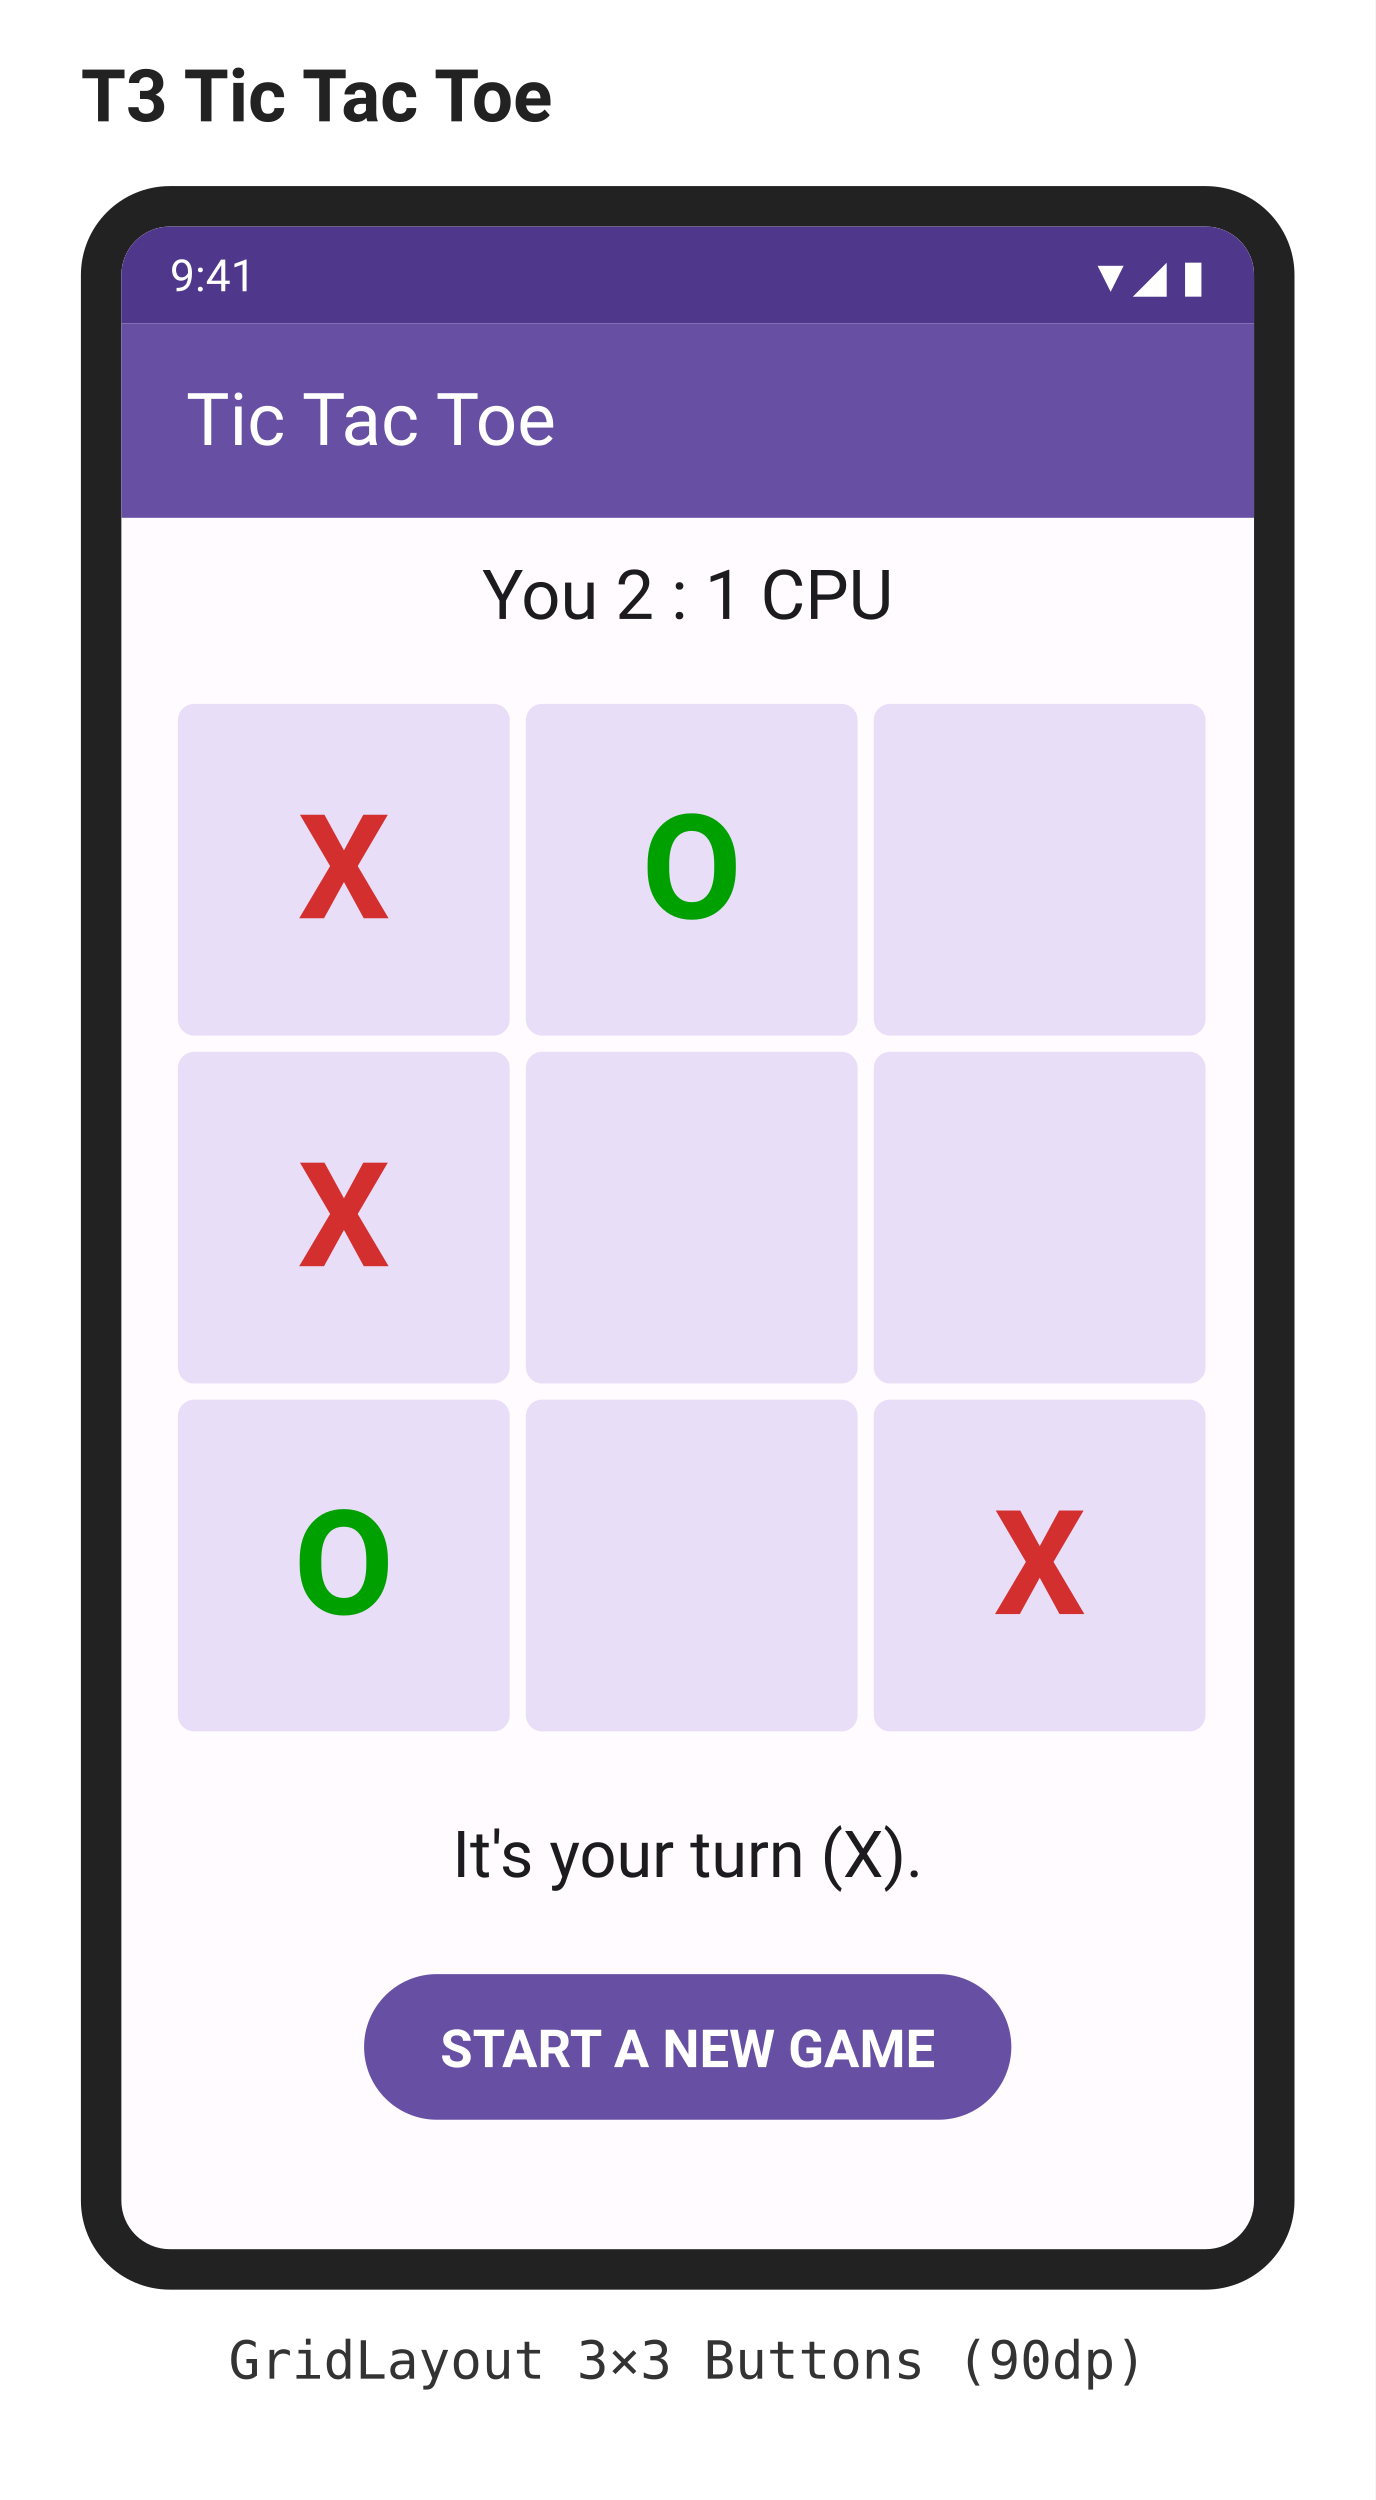
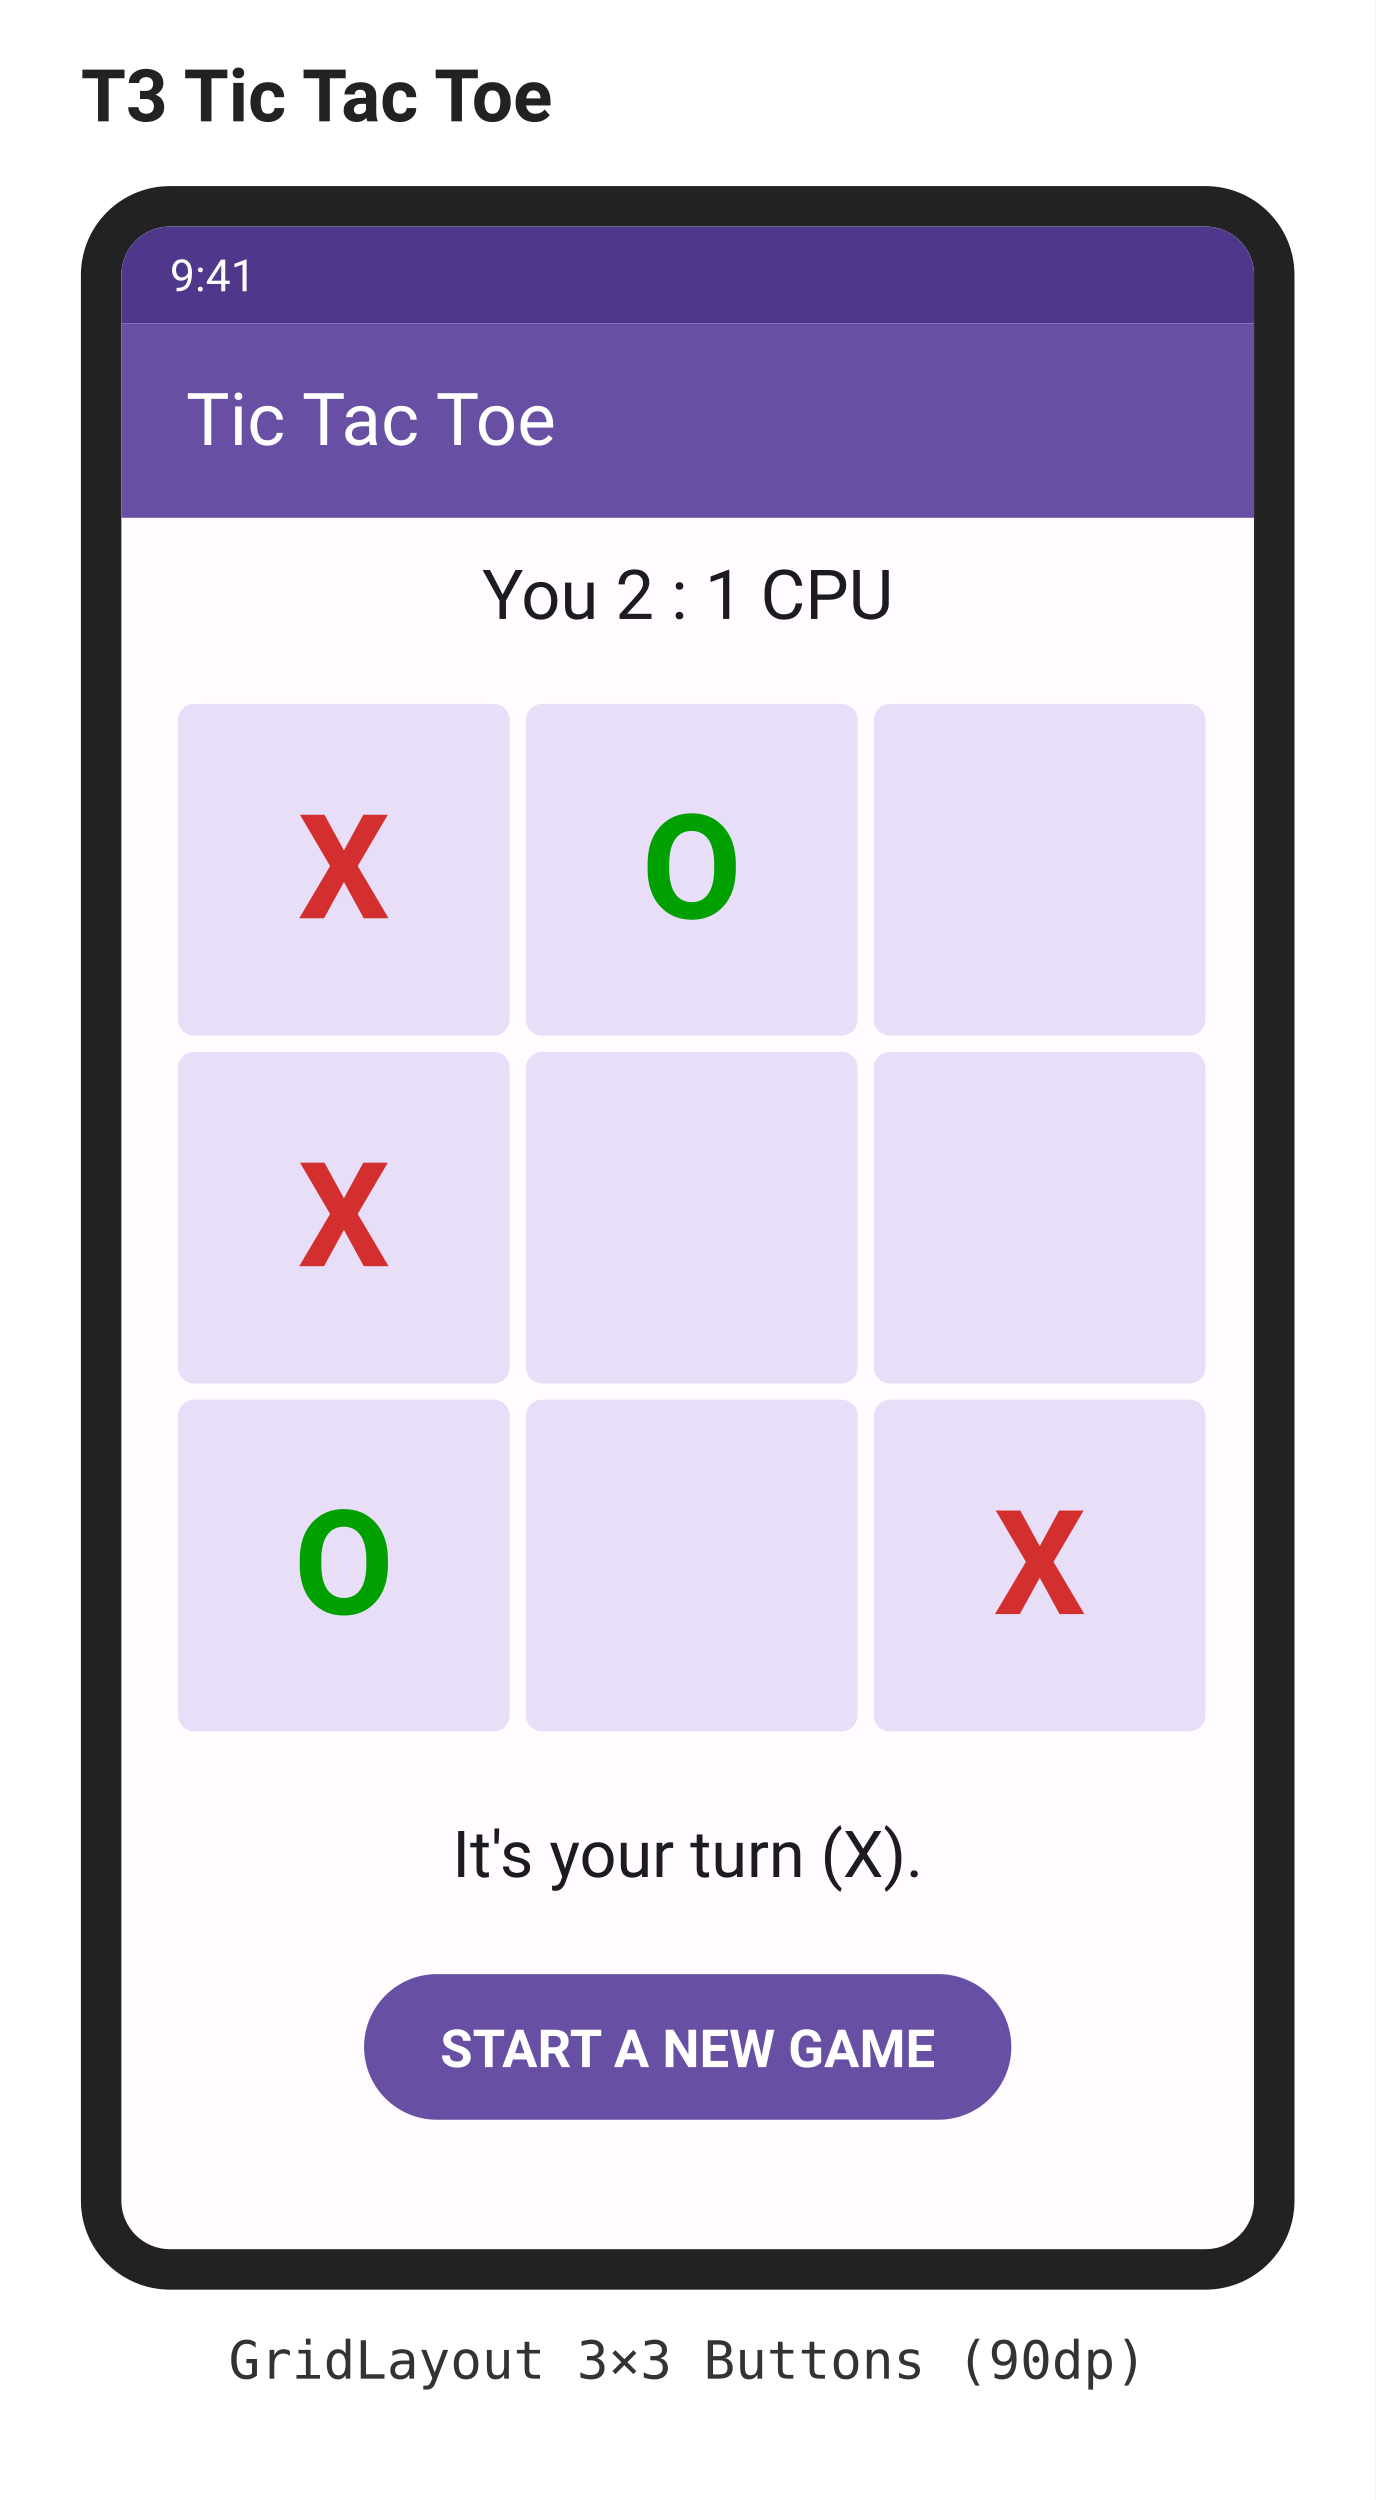
<svg xmlns="http://www.w3.org/2000/svg" width="340" height="618" viewBox="0 0 340 618" font-family="Roboto, Arial, sans-serif">
  <defs>
    <marker id="ah" markerWidth="8" markerHeight="8" refX="4" refY="4" orient="auto-start-reverse">
      <path d="M0,0 L8,4 L0,8 z" fill="#E8590C" />
    </marker>
  </defs>
  <rect width="340" height="618" fill="#FFFFFF" />
  <text x="20" y="30" font-size="18" font-weight="bold" fill="#222">T3 Tic Tac Toe</text>
  <g transform="translate(20,46)">
    <rect x="0" y="0" width="300" height="520" rx="22" fill="#222" />
    <g transform="translate(10,10)">
      <rect width="280" height="500" rx="12" fill="#FFFBFE" stroke="none" />
-       <clipPath id="c140119834550560">
+       <clipPath id="c139818613103968">
        <rect width="280" height="500" rx="12" />
      </clipPath>
-       <g clip-path="url(#c140119834550560)">
+       <g clip-path="url(#c139818613103968)">
        <rect width="280" height="24" fill="#4F378B" />
        <text x="12" y="16" font-size="11" fill="#fff">9:41</text>
-         <text x="268" y="16" font-size="11" fill="#fff" text-anchor="end">▼◢ ▮</text>
        <rect y="24" width="280" height="48" fill="#6750A4" />
        <text x="16" y="54" font-size="18" fill="#fff">Tic Tac Toe</text>
        <g transform="translate(0,72)">
          <text x="140" y="25" font-size="17" fill="#1C1B1F" text-anchor="middle">You 2 : 1 CPU</text>
          <rect x="14" y="46" width="82" height="82" rx="4" fill="#E8DEF8" />
          <text x="55.0" y="99.0" font-size="36" fill="#D32F2F" text-anchor="middle" font-weight="bold">X</text>
          <rect x="100" y="46" width="82" height="82" rx="4" fill="#E8DEF8" />
          <text x="141.0" y="99.0" font-size="36" fill="#00A000" text-anchor="middle" font-weight="bold">O</text>
          <rect x="186" y="46" width="82" height="82" rx="4" fill="#E8DEF8" />
          <text x="227.0" y="99.0" font-size="36" fill="#00A000" text-anchor="middle" font-weight="bold" />
          <rect x="14" y="132" width="82" height="82" rx="4" fill="#E8DEF8" />
          <text x="55.0" y="185.0" font-size="36" fill="#D32F2F" text-anchor="middle" font-weight="bold">X</text>
          <rect x="100" y="132" width="82" height="82" rx="4" fill="#E8DEF8" />
          <text x="141.0" y="185.0" font-size="36" fill="#00A000" text-anchor="middle" font-weight="bold" />
          <rect x="186" y="132" width="82" height="82" rx="4" fill="#E8DEF8" />
          <text x="227.0" y="185.0" font-size="36" fill="#00A000" text-anchor="middle" font-weight="bold" />
          <rect x="14" y="218" width="82" height="82" rx="4" fill="#E8DEF8" />
          <text x="55.0" y="271.0" font-size="36" fill="#00A000" text-anchor="middle" font-weight="bold">O</text>
          <rect x="100" y="218" width="82" height="82" rx="4" fill="#E8DEF8" />
          <text x="141.0" y="271.0" font-size="36" fill="#00A000" text-anchor="middle" font-weight="bold" />
          <rect x="186" y="218" width="82" height="82" rx="4" fill="#E8DEF8" />
          <text x="227.0" y="271.0" font-size="36" fill="#D32F2F" text-anchor="middle" font-weight="bold">X</text>
          <text x="140" y="336" font-size="16" fill="#1C1B1F" text-anchor="middle">It's your turn (X).</text>
          <rect x="60" y="360" width="160" height="36" rx="18" fill="#6750A4" />
          <text x="140.0" y="383.0" font-size="13" fill="#FFFFFF" text-anchor="middle" font-weight="bold">START A NEW GAME</text>
        </g>
      </g>
    </g>
  </g>
  <text x="170.0" y="588" font-size="13" fill="#333" text-anchor="middle" font-family="monospace">GridLayout 3×3 Buttons (90dp)</text>
</svg>
